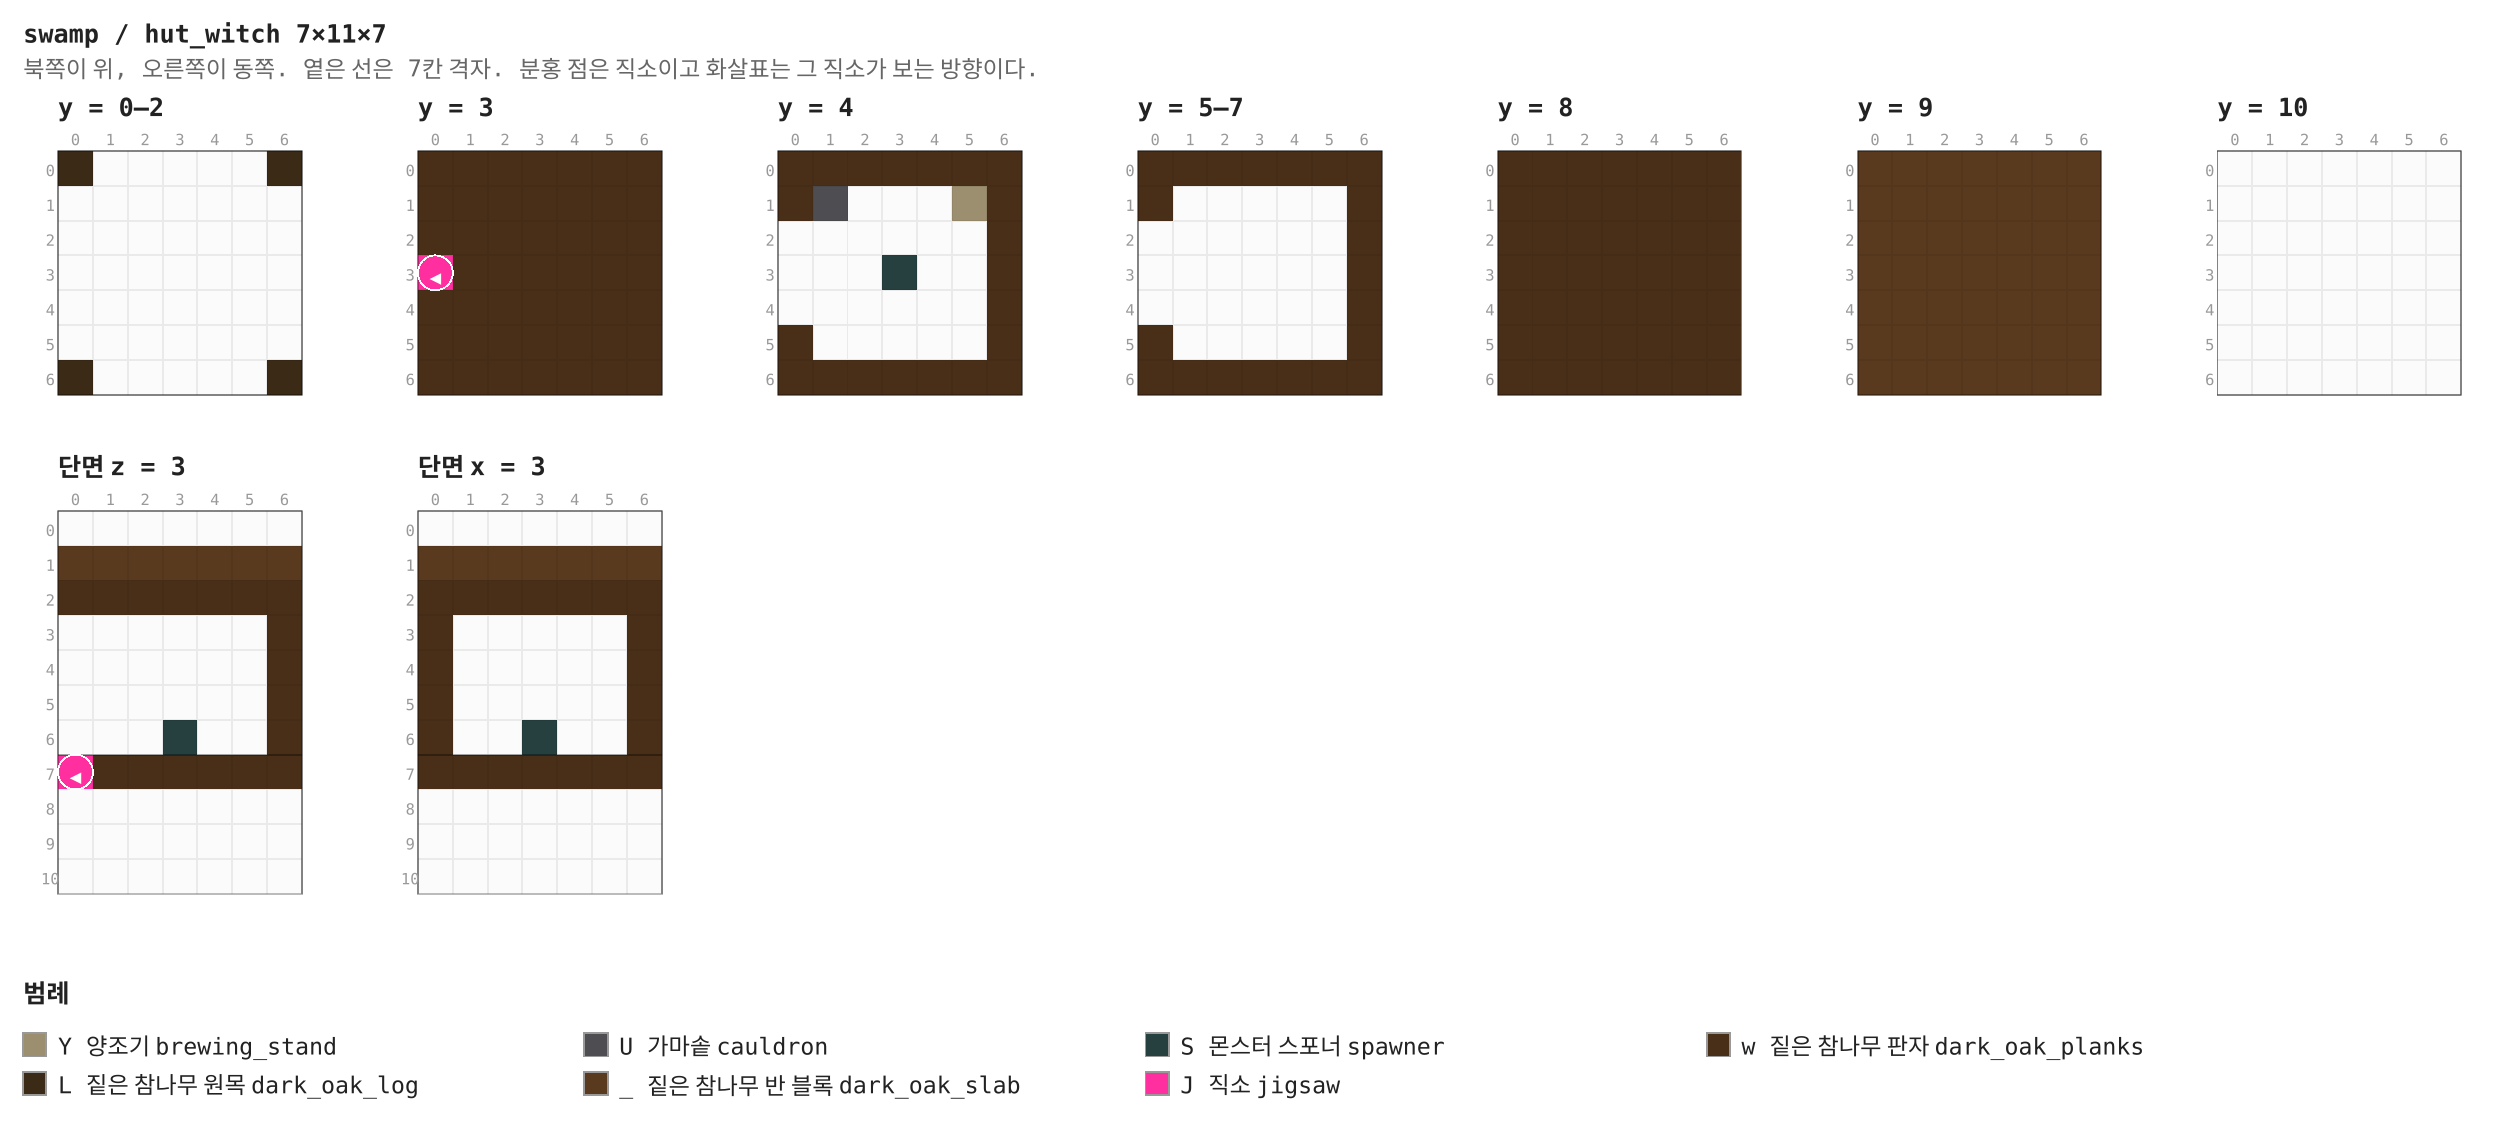
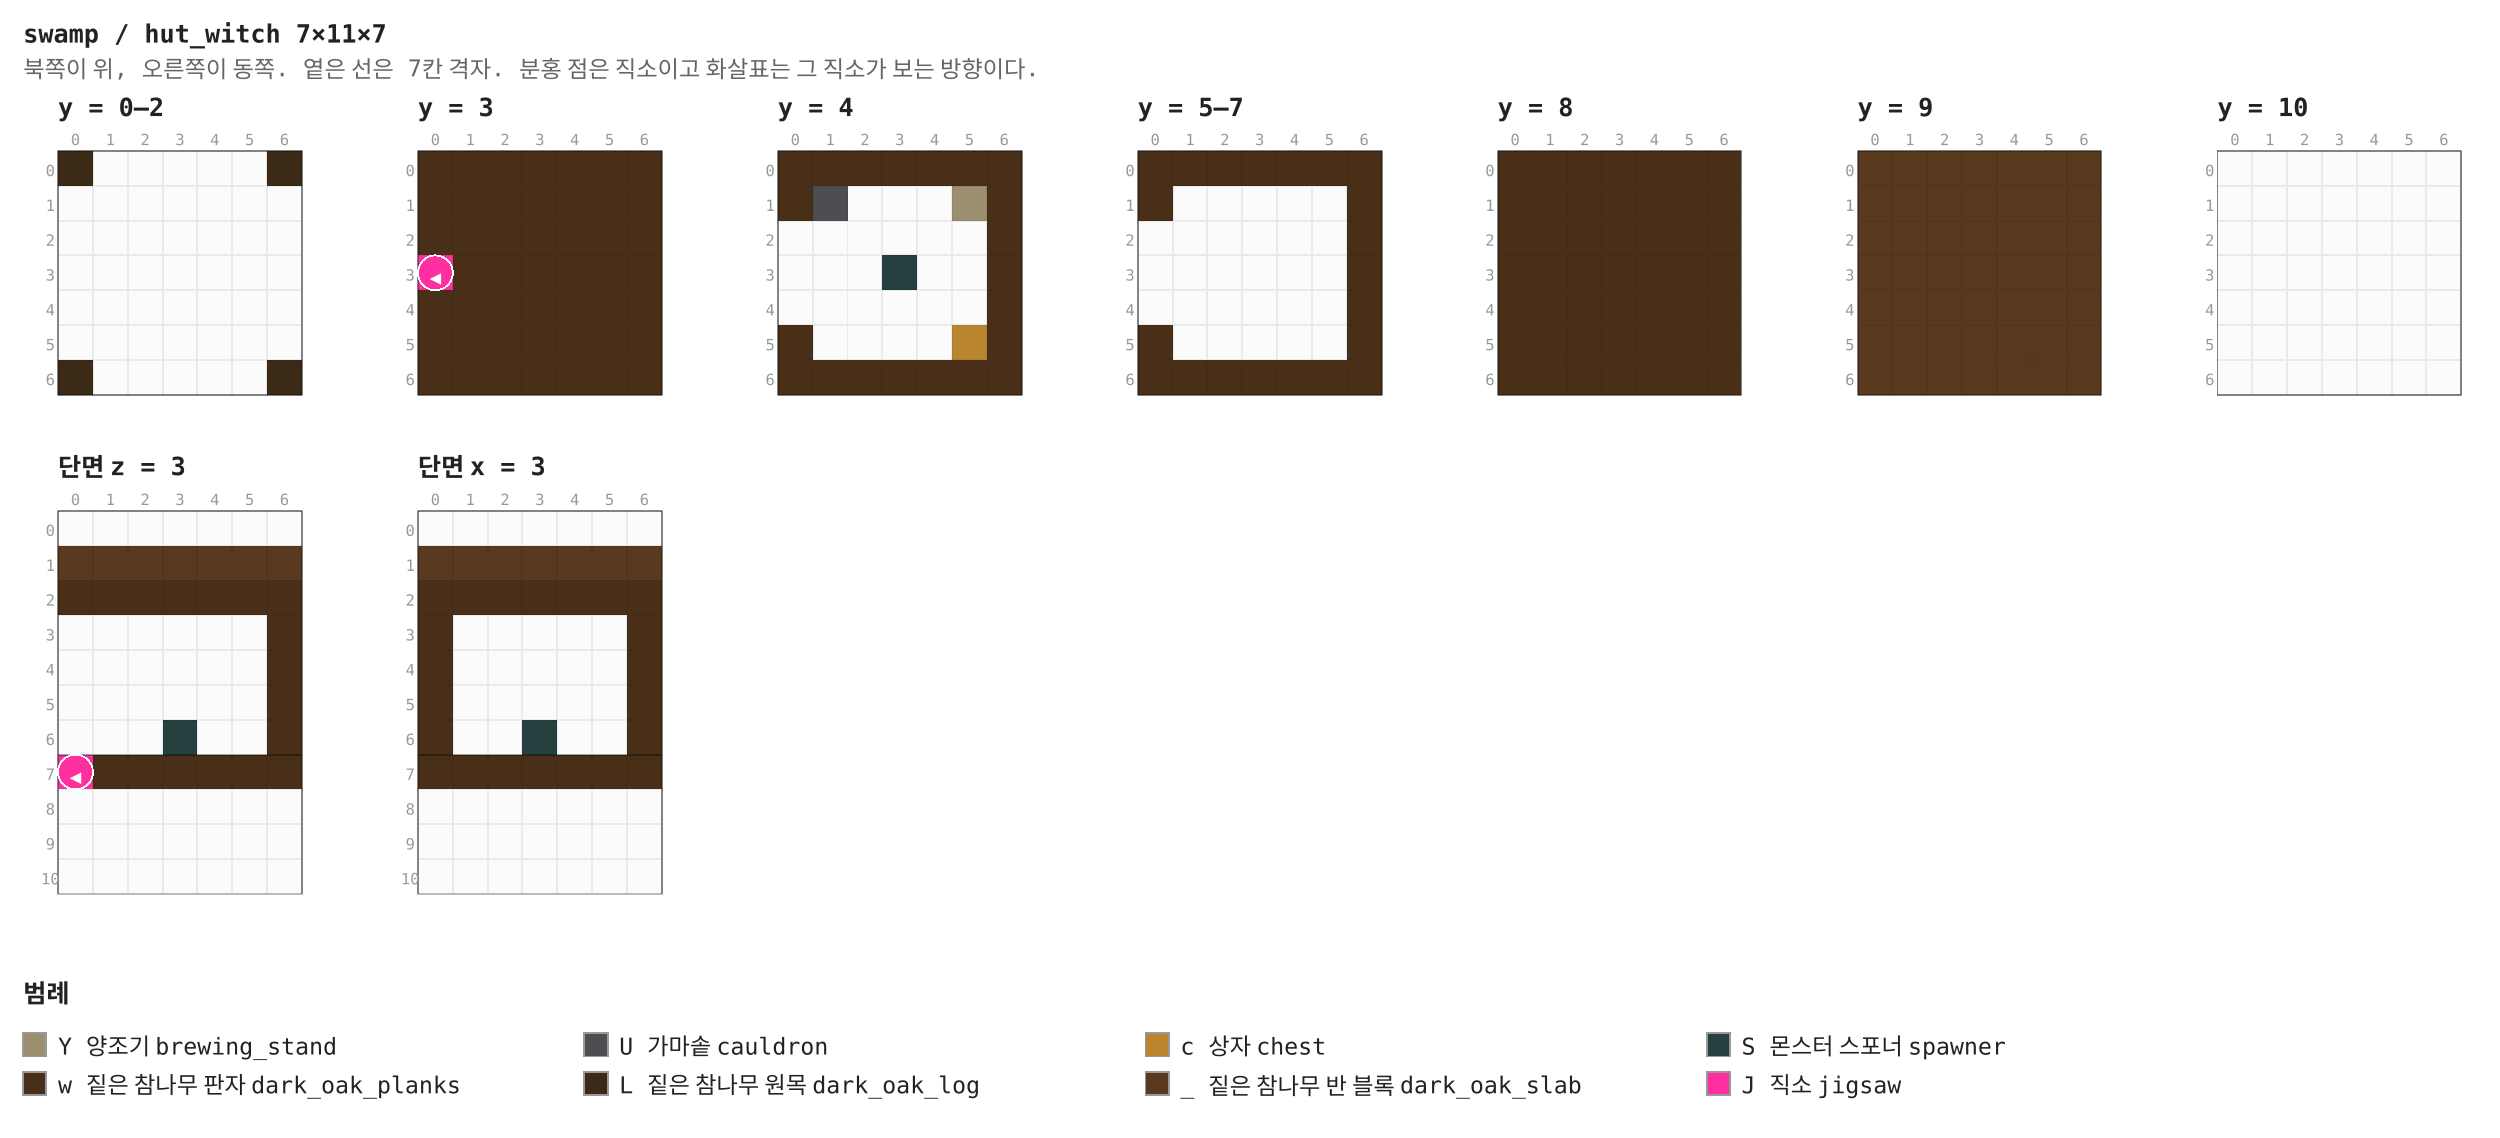
<svg xmlns="http://www.w3.org/2000/svg" width="1292" height="588" viewBox="0 0 1292 588" shape-rendering="crispEdges" font-family="Consolas,'Malgun Gothic','Noto Sans KR',monospace">
  <style>text{fill:#222;shape-rendering:auto}.cap{font-size:13px;font-weight:bold}.leg{font-size:12px}.sub{font-size:12px;fill:#666}.tick{font-size:8px;fill:#999;text-anchor:middle}.arrow{font-size:10px;fill:#fff;text-anchor:middle}.fine{stroke:#000;stroke-opacity:.07;stroke-width:1;fill:none}.grid{stroke:#000;stroke-opacity:.30;stroke-width:1}</style>
  <rect width="100%" height="100%" fill="#fff" />
  <text x="12" y="22" class="cap" font-size="16">swamp / hut_witch   7×11×7</text>
  <text x="12" y="40" class="sub">북쪽이 위, 오른쪽이 동쪽. 옅은 선은 7칸 격자. 분홍 점은 직소이고 화살표는 그 직소가 보는 방향이다.</text>
  <text x="30" y="60" class="cap">y = 0–2</text>
  <rect x="30" y="78" width="126" height="126" fill="#fbfbfb" stroke="#bbb" />
  <path transform="translate(30,78) scale(18)" fill="#3a2a16" d="M0 0h1v1h-1zM6 0h1v1h-1zM0 6h1v1h-1zM6 6h1v1h-1z" />
  <path class="fine" d="M48 78v126M66 78v126M84 78v126M102 78v126M120 78v126M138 78v126M30 96h126M30 114h126M30 132h126M30 150h126M30 168h126M30 186h126" />
  <line x1="30" y1="78" x2="30" y2="204" class="grid" />
  <line x1="156" y1="78" x2="156" y2="204" class="grid" />
  <line x1="30" y1="78" x2="156" y2="78" class="grid" />
  <line x1="30" y1="204" x2="156" y2="204" class="grid" />
  <text x="39.0" y="75" class="tick">0</text>
  <text x="57.0" y="75" class="tick">1</text>
  <text x="75.0" y="75" class="tick">2</text>
  <text x="93.0" y="75" class="tick">3</text>
  <text x="111.0" y="75" class="tick">4</text>
  <text x="129.0" y="75" class="tick">5</text>
  <text x="147.0" y="75" class="tick">6</text>
  <text x="26" y="91.0" class="tick" text-anchor="end">0</text>
  <text x="26" y="109.0" class="tick" text-anchor="end">1</text>
  <text x="26" y="127.0" class="tick" text-anchor="end">2</text>
  <text x="26" y="145.0" class="tick" text-anchor="end">3</text>
  <text x="26" y="163.0" class="tick" text-anchor="end">4</text>
  <text x="26" y="181.0" class="tick" text-anchor="end">5</text>
  <text x="26" y="199.0" class="tick" text-anchor="end">6</text>
  <text x="216" y="60" class="cap">y = 3</text>
  <rect x="216" y="78" width="126" height="126" fill="#fbfbfb" stroke="#bbb" />
  <path transform="translate(216,78) scale(18)" fill="#4a2f18" d="M0 0h7v1h-7zM0 1h7v1h-7zM0 2h7v1h-7zM1 3h6v1h-6zM0 4h7v1h-7zM0 5h7v1h-7zM0 6h7v1h-7z" />
  <path transform="translate(216,78) scale(18)" fill="#ff2fa0" d="M0 3h1v1h-1z" />
  <path class="fine" d="M234 78v126M252 78v126M270 78v126M288 78v126M306 78v126M324 78v126M216 96h126M216 114h126M216 132h126M216 150h126M216 168h126M216 186h126" />
  <line x1="216" y1="78" x2="216" y2="204" class="grid" />
  <line x1="342" y1="78" x2="342" y2="204" class="grid" />
  <line x1="216" y1="78" x2="342" y2="78" class="grid" />
  <line x1="216" y1="204" x2="342" y2="204" class="grid" />
  <text x="225.0" y="75" class="tick">0</text>
  <text x="243.0" y="75" class="tick">1</text>
  <text x="261.0" y="75" class="tick">2</text>
  <text x="279.0" y="75" class="tick">3</text>
  <text x="297.0" y="75" class="tick">4</text>
  <text x="315.0" y="75" class="tick">5</text>
  <text x="333.0" y="75" class="tick">6</text>
  <text x="212" y="91.0" class="tick" text-anchor="end">0</text>
  <text x="212" y="109.0" class="tick" text-anchor="end">1</text>
  <text x="212" y="127.0" class="tick" text-anchor="end">2</text>
  <text x="212" y="145.0" class="tick" text-anchor="end">3</text>
  <text x="212" y="163.0" class="tick" text-anchor="end">4</text>
  <text x="212" y="181.0" class="tick" text-anchor="end">5</text>
  <text x="212" y="199.0" class="tick" text-anchor="end">6</text>
  <circle cx="225.0" cy="141.0" r="9.0" fill="#ff2fa0" stroke="#fff" />
  <text x="225.0" y="146.8" class="arrow" font-size="16.2">◀</text>
  <text x="402" y="60" class="cap">y = 4</text>
  <rect x="402" y="78" width="126" height="126" fill="#fbfbfb" stroke="#bbb" />
  <path transform="translate(402,78) scale(18)" fill="#4a2f18" d="M0 0h7v1h-7zM0 1h1v1h-1zM6 1h1v1h-1zM6 2h1v1h-1zM6 3h1v1h-1zM6 4h1v1h-1zM0 5h1v1h-1zM6 5h1v1h-1zM0 6h7v1h-7z" />
  <path transform="translate(402,78) scale(18)" fill="#4e4e52" d="M1 1h1v1h-1z" />
  <path transform="translate(402,78) scale(18)" fill="#9c8f6f" d="M5 1h1v1h-1z" />
  <path transform="translate(402,78) scale(18)" fill="#25403f" d="M3 3h1v1h-1z" />
+   <path transform="translate(402,78) scale(18)" fill="#b9852f" d="M5 5h1v1h-1z" />
  <path class="fine" d="M420 78v126M438 78v126M456 78v126M474 78v126M492 78v126M510 78v126M402 96h126M402 114h126M402 132h126M402 150h126M402 168h126M402 186h126" />
  <line x1="402" y1="78" x2="402" y2="204" class="grid" />
  <line x1="528" y1="78" x2="528" y2="204" class="grid" />
  <line x1="402" y1="78" x2="528" y2="78" class="grid" />
  <line x1="402" y1="204" x2="528" y2="204" class="grid" />
  <text x="411.0" y="75" class="tick">0</text>
  <text x="429.0" y="75" class="tick">1</text>
  <text x="447.0" y="75" class="tick">2</text>
  <text x="465.0" y="75" class="tick">3</text>
  <text x="483.0" y="75" class="tick">4</text>
  <text x="501.0" y="75" class="tick">5</text>
  <text x="519.0" y="75" class="tick">6</text>
  <text x="398" y="91.0" class="tick" text-anchor="end">0</text>
  <text x="398" y="109.0" class="tick" text-anchor="end">1</text>
  <text x="398" y="127.0" class="tick" text-anchor="end">2</text>
  <text x="398" y="145.0" class="tick" text-anchor="end">3</text>
  <text x="398" y="163.0" class="tick" text-anchor="end">4</text>
  <text x="398" y="181.0" class="tick" text-anchor="end">5</text>
  <text x="398" y="199.0" class="tick" text-anchor="end">6</text>
  <text x="588" y="60" class="cap">y = 5–7</text>
  <rect x="588" y="78" width="126" height="126" fill="#fbfbfb" stroke="#bbb" />
  <path transform="translate(588,78) scale(18)" fill="#4a2f18" d="M0 0h7v1h-7zM0 1h1v1h-1zM6 1h1v1h-1zM6 2h1v1h-1zM6 3h1v1h-1zM6 4h1v1h-1zM0 5h1v1h-1zM6 5h1v1h-1zM0 6h7v1h-7z" />
  <path class="fine" d="M606 78v126M624 78v126M642 78v126M660 78v126M678 78v126M696 78v126M588 96h126M588 114h126M588 132h126M588 150h126M588 168h126M588 186h126" />
  <line x1="588" y1="78" x2="588" y2="204" class="grid" />
  <line x1="714" y1="78" x2="714" y2="204" class="grid" />
  <line x1="588" y1="78" x2="714" y2="78" class="grid" />
  <line x1="588" y1="204" x2="714" y2="204" class="grid" />
  <text x="597.0" y="75" class="tick">0</text>
  <text x="615.0" y="75" class="tick">1</text>
  <text x="633.0" y="75" class="tick">2</text>
  <text x="651.0" y="75" class="tick">3</text>
  <text x="669.0" y="75" class="tick">4</text>
  <text x="687.0" y="75" class="tick">5</text>
  <text x="705.0" y="75" class="tick">6</text>
  <text x="584" y="91.0" class="tick" text-anchor="end">0</text>
  <text x="584" y="109.0" class="tick" text-anchor="end">1</text>
  <text x="584" y="127.0" class="tick" text-anchor="end">2</text>
  <text x="584" y="145.0" class="tick" text-anchor="end">3</text>
  <text x="584" y="163.0" class="tick" text-anchor="end">4</text>
  <text x="584" y="181.0" class="tick" text-anchor="end">5</text>
  <text x="584" y="199.0" class="tick" text-anchor="end">6</text>
  <text x="774" y="60" class="cap">y = 8</text>
  <rect x="774" y="78" width="126" height="126" fill="#fbfbfb" stroke="#bbb" />
  <path transform="translate(774,78) scale(18)" fill="#4a2f18" d="M0 0h7v1h-7zM0 1h7v1h-7zM0 2h7v1h-7zM0 3h7v1h-7zM0 4h7v1h-7zM0 5h7v1h-7zM0 6h7v1h-7z" />
  <path class="fine" d="M792 78v126M810 78v126M828 78v126M846 78v126M864 78v126M882 78v126M774 96h126M774 114h126M774 132h126M774 150h126M774 168h126M774 186h126" />
  <line x1="774" y1="78" x2="774" y2="204" class="grid" />
  <line x1="900" y1="78" x2="900" y2="204" class="grid" />
  <line x1="774" y1="78" x2="900" y2="78" class="grid" />
  <line x1="774" y1="204" x2="900" y2="204" class="grid" />
  <text x="783.0" y="75" class="tick">0</text>
  <text x="801.0" y="75" class="tick">1</text>
  <text x="819.0" y="75" class="tick">2</text>
  <text x="837.0" y="75" class="tick">3</text>
  <text x="855.0" y="75" class="tick">4</text>
  <text x="873.0" y="75" class="tick">5</text>
  <text x="891.0" y="75" class="tick">6</text>
  <text x="770" y="91.0" class="tick" text-anchor="end">0</text>
  <text x="770" y="109.0" class="tick" text-anchor="end">1</text>
  <text x="770" y="127.0" class="tick" text-anchor="end">2</text>
  <text x="770" y="145.0" class="tick" text-anchor="end">3</text>
  <text x="770" y="163.0" class="tick" text-anchor="end">4</text>
  <text x="770" y="181.0" class="tick" text-anchor="end">5</text>
  <text x="770" y="199.0" class="tick" text-anchor="end">6</text>
  <text x="960" y="60" class="cap">y = 9</text>
  <rect x="960" y="78" width="126" height="126" fill="#fbfbfb" stroke="#bbb" />
  <path transform="translate(960,78) scale(18)" fill="#5a3a1e" d="M0 0h7v1h-7zM0 1h7v1h-7zM0 2h7v1h-7zM0 3h7v1h-7zM0 4h7v1h-7zM0 5h7v1h-7zM0 6h7v1h-7z" />
  <path class="fine" d="M978 78v126M996 78v126M1014 78v126M1032 78v126M1050 78v126M1068 78v126M960 96h126M960 114h126M960 132h126M960 150h126M960 168h126M960 186h126" />
  <line x1="960" y1="78" x2="960" y2="204" class="grid" />
  <line x1="1086" y1="78" x2="1086" y2="204" class="grid" />
  <line x1="960" y1="78" x2="1086" y2="78" class="grid" />
  <line x1="960" y1="204" x2="1086" y2="204" class="grid" />
  <text x="969.0" y="75" class="tick">0</text>
  <text x="987.0" y="75" class="tick">1</text>
  <text x="1005.0" y="75" class="tick">2</text>
  <text x="1023.0" y="75" class="tick">3</text>
  <text x="1041.0" y="75" class="tick">4</text>
  <text x="1059.0" y="75" class="tick">5</text>
  <text x="1077.0" y="75" class="tick">6</text>
  <text x="956" y="91.0" class="tick" text-anchor="end">0</text>
  <text x="956" y="109.0" class="tick" text-anchor="end">1</text>
  <text x="956" y="127.0" class="tick" text-anchor="end">2</text>
  <text x="956" y="145.0" class="tick" text-anchor="end">3</text>
  <text x="956" y="163.0" class="tick" text-anchor="end">4</text>
  <text x="956" y="181.0" class="tick" text-anchor="end">5</text>
  <text x="956" y="199.0" class="tick" text-anchor="end">6</text>
  <text x="1146" y="60" class="cap">y = 10</text>
  <rect x="1146" y="78" width="126" height="126" fill="#fbfbfb" stroke="#bbb" />
  <path class="fine" d="M1164 78v126M1182 78v126M1200 78v126M1218 78v126M1236 78v126M1254 78v126M1146 96h126M1146 114h126M1146 132h126M1146 150h126M1146 168h126M1146 186h126" />
  <line x1="1146" y1="78" x2="1146" y2="204" class="grid" />
  <line x1="1272" y1="78" x2="1272" y2="204" class="grid" />
  <line x1="1146" y1="78" x2="1272" y2="78" class="grid" />
  <line x1="1146" y1="204" x2="1272" y2="204" class="grid" />
  <text x="1155.0" y="75" class="tick">0</text>
  <text x="1173.0" y="75" class="tick">1</text>
  <text x="1191.0" y="75" class="tick">2</text>
  <text x="1209.0" y="75" class="tick">3</text>
  <text x="1227.0" y="75" class="tick">4</text>
  <text x="1245.0" y="75" class="tick">5</text>
  <text x="1263.0" y="75" class="tick">6</text>
  <text x="1142" y="91.0" class="tick" text-anchor="end">0</text>
  <text x="1142" y="109.0" class="tick" text-anchor="end">1</text>
  <text x="1142" y="127.0" class="tick" text-anchor="end">2</text>
  <text x="1142" y="145.0" class="tick" text-anchor="end">3</text>
  <text x="1142" y="163.0" class="tick" text-anchor="end">4</text>
  <text x="1142" y="181.0" class="tick" text-anchor="end">5</text>
  <text x="1142" y="199.0" class="tick" text-anchor="end">6</text>
  <text x="30" y="246" class="cap">단면 z = 3</text>
  <rect x="30" y="264" width="126" height="198" fill="#fbfbfb" stroke="#bbb" />
  <path transform="translate(30,264) scale(18)" fill="#5a3a1e" d="M0 1h7v1h-7z" />
  <path transform="translate(30,264) scale(18)" fill="#4a2f18" d="M0 2h7v1h-7zM6 3h1v1h-1zM6 4h1v1h-1zM6 5h1v1h-1zM6 6h1v1h-1zM1 7h6v1h-6z" />
  <path transform="translate(30,264) scale(18)" fill="#25403f" d="M3 6h1v1h-1z" />
  <path transform="translate(30,264) scale(18)" fill="#ff2fa0" d="M0 7h1v1h-1z" />
  <path class="fine" d="M48 264v198M66 264v198M84 264v198M102 264v198M120 264v198M138 264v198M30 282h126M30 300h126M30 318h126M30 336h126M30 354h126M30 372h126M30 390h126M30 408h126M30 426h126M30 444h126" />
  <line x1="30" y1="264" x2="30" y2="462" class="grid" />
  <line x1="156" y1="264" x2="156" y2="462" class="grid" />
  <line x1="30" y1="264" x2="156" y2="264" class="grid" />
  <line x1="30" y1="390" x2="156" y2="390" class="grid" />
  <text x="39.0" y="261" class="tick">0</text>
  <text x="57.0" y="261" class="tick">1</text>
  <text x="75.0" y="261" class="tick">2</text>
  <text x="93.0" y="261" class="tick">3</text>
  <text x="111.0" y="261" class="tick">4</text>
  <text x="129.0" y="261" class="tick">5</text>
  <text x="147.0" y="261" class="tick">6</text>
  <text x="26" y="277.0" class="tick" text-anchor="end">0</text>
  <text x="26" y="295.0" class="tick" text-anchor="end">1</text>
  <text x="26" y="313.0" class="tick" text-anchor="end">2</text>
  <text x="26" y="331.0" class="tick" text-anchor="end">3</text>
  <text x="26" y="349.0" class="tick" text-anchor="end">4</text>
  <text x="26" y="367.0" class="tick" text-anchor="end">5</text>
  <text x="26" y="385.0" class="tick" text-anchor="end">6</text>
  <text x="26" y="403.0" class="tick" text-anchor="end">7</text>
  <text x="26" y="421.0" class="tick" text-anchor="end">8</text>
  <text x="26" y="439.0" class="tick" text-anchor="end">9</text>
  <text x="26" y="457.0" class="tick" text-anchor="end">10</text>
  <circle cx="39.0" cy="399.0" r="9.0" fill="#ff2fa0" stroke="#fff" />
  <text x="39.0" y="404.8" class="arrow" font-size="16.2">◀</text>
  <text x="216" y="246" class="cap">단면 x = 3</text>
  <rect x="216" y="264" width="126" height="198" fill="#fbfbfb" stroke="#bbb" />
  <path transform="translate(216,264) scale(18)" fill="#5a3a1e" d="M0 1h7v1h-7z" />
  <path transform="translate(216,264) scale(18)" fill="#4a2f18" d="M0 2h7v1h-7zM0 3h1v1h-1zM6 3h1v1h-1zM0 4h1v1h-1zM6 4h1v1h-1zM0 5h1v1h-1zM6 5h1v1h-1zM0 6h1v1h-1zM6 6h1v1h-1zM0 7h7v1h-7z" />
  <path transform="translate(216,264) scale(18)" fill="#25403f" d="M3 6h1v1h-1z" />
  <path class="fine" d="M234 264v198M252 264v198M270 264v198M288 264v198M306 264v198M324 264v198M216 282h126M216 300h126M216 318h126M216 336h126M216 354h126M216 372h126M216 390h126M216 408h126M216 426h126M216 444h126" />
  <line x1="216" y1="264" x2="216" y2="462" class="grid" />
  <line x1="342" y1="264" x2="342" y2="462" class="grid" />
  <line x1="216" y1="264" x2="342" y2="264" class="grid" />
  <line x1="216" y1="390" x2="342" y2="390" class="grid" />
  <text x="225.0" y="261" class="tick">0</text>
  <text x="243.0" y="261" class="tick">1</text>
  <text x="261.0" y="261" class="tick">2</text>
  <text x="279.0" y="261" class="tick">3</text>
  <text x="297.0" y="261" class="tick">4</text>
  <text x="315.0" y="261" class="tick">5</text>
  <text x="333.0" y="261" class="tick">6</text>
  <text x="212" y="277.0" class="tick" text-anchor="end">0</text>
  <text x="212" y="295.0" class="tick" text-anchor="end">1</text>
  <text x="212" y="313.0" class="tick" text-anchor="end">2</text>
  <text x="212" y="331.0" class="tick" text-anchor="end">3</text>
  <text x="212" y="349.0" class="tick" text-anchor="end">4</text>
  <text x="212" y="367.0" class="tick" text-anchor="end">5</text>
  <text x="212" y="385.0" class="tick" text-anchor="end">6</text>
  <text x="212" y="403.0" class="tick" text-anchor="end">7</text>
  <text x="212" y="421.0" class="tick" text-anchor="end">8</text>
  <text x="212" y="439.0" class="tick" text-anchor="end">9</text>
  <text x="212" y="457.0" class="tick" text-anchor="end">10</text>
  <text x="12" y="518" class="cap">범례</text>
  <rect x="12" y="534" width="12" height="12" fill="#9c8f6f" stroke="#999" />
  <text x="30" y="545" class="leg">Y  양조기  brewing_stand</text>
  <rect x="302" y="534" width="12" height="12" fill="#4e4e52" stroke="#999" />
  <text x="320" y="545" class="leg">U  가마솥  cauldron</text>
-   <rect x="592" y="534" width="12" height="12" fill="#25403f" stroke="#999" />
-   <text x="610" y="545" class="leg">S  몬스터 스포너  spawner</text>
-   <rect x="882" y="534" width="12" height="12" fill="#4a2f18" stroke="#999" />
-   <text x="900" y="545" class="leg">w  짙은 참나무 판자  dark_oak_planks</text>
-   <rect x="12" y="554" width="12" height="12" fill="#3a2a16" stroke="#999" />
-   <text x="30" y="565" class="leg">L  짙은 참나무 원목  dark_oak_log</text>
-   <rect x="302" y="554" width="12" height="12" fill="#5a3a1e" stroke="#999" />
-   <text x="320" y="565" class="leg">_  짙은 참나무 반 블록  dark_oak_slab</text>
-   <rect x="592" y="554" width="12" height="12" fill="#ff2fa0" stroke="#999" />
-   <text x="610" y="565" class="leg">J  직소  jigsaw</text>
+   <rect x="592" y="534" width="12" height="12" fill="#b9852f" stroke="#999" />
+   <text x="610" y="545" class="leg">c  상자  chest</text>
+   <rect x="882" y="534" width="12" height="12" fill="#25403f" stroke="#999" />
+   <text x="900" y="545" class="leg">S  몬스터 스포너  spawner</text>
+   <rect x="12" y="554" width="12" height="12" fill="#4a2f18" stroke="#999" />
+   <text x="30" y="565" class="leg">w  짙은 참나무 판자  dark_oak_planks</text>
+   <rect x="302" y="554" width="12" height="12" fill="#3a2a16" stroke="#999" />
+   <text x="320" y="565" class="leg">L  짙은 참나무 원목  dark_oak_log</text>
+   <rect x="592" y="554" width="12" height="12" fill="#5a3a1e" stroke="#999" />
+   <text x="610" y="565" class="leg">_  짙은 참나무 반 블록  dark_oak_slab</text>
+   <rect x="882" y="554" width="12" height="12" fill="#ff2fa0" stroke="#999" />
+   <text x="900" y="565" class="leg">J  직소  jigsaw</text>
</svg>
